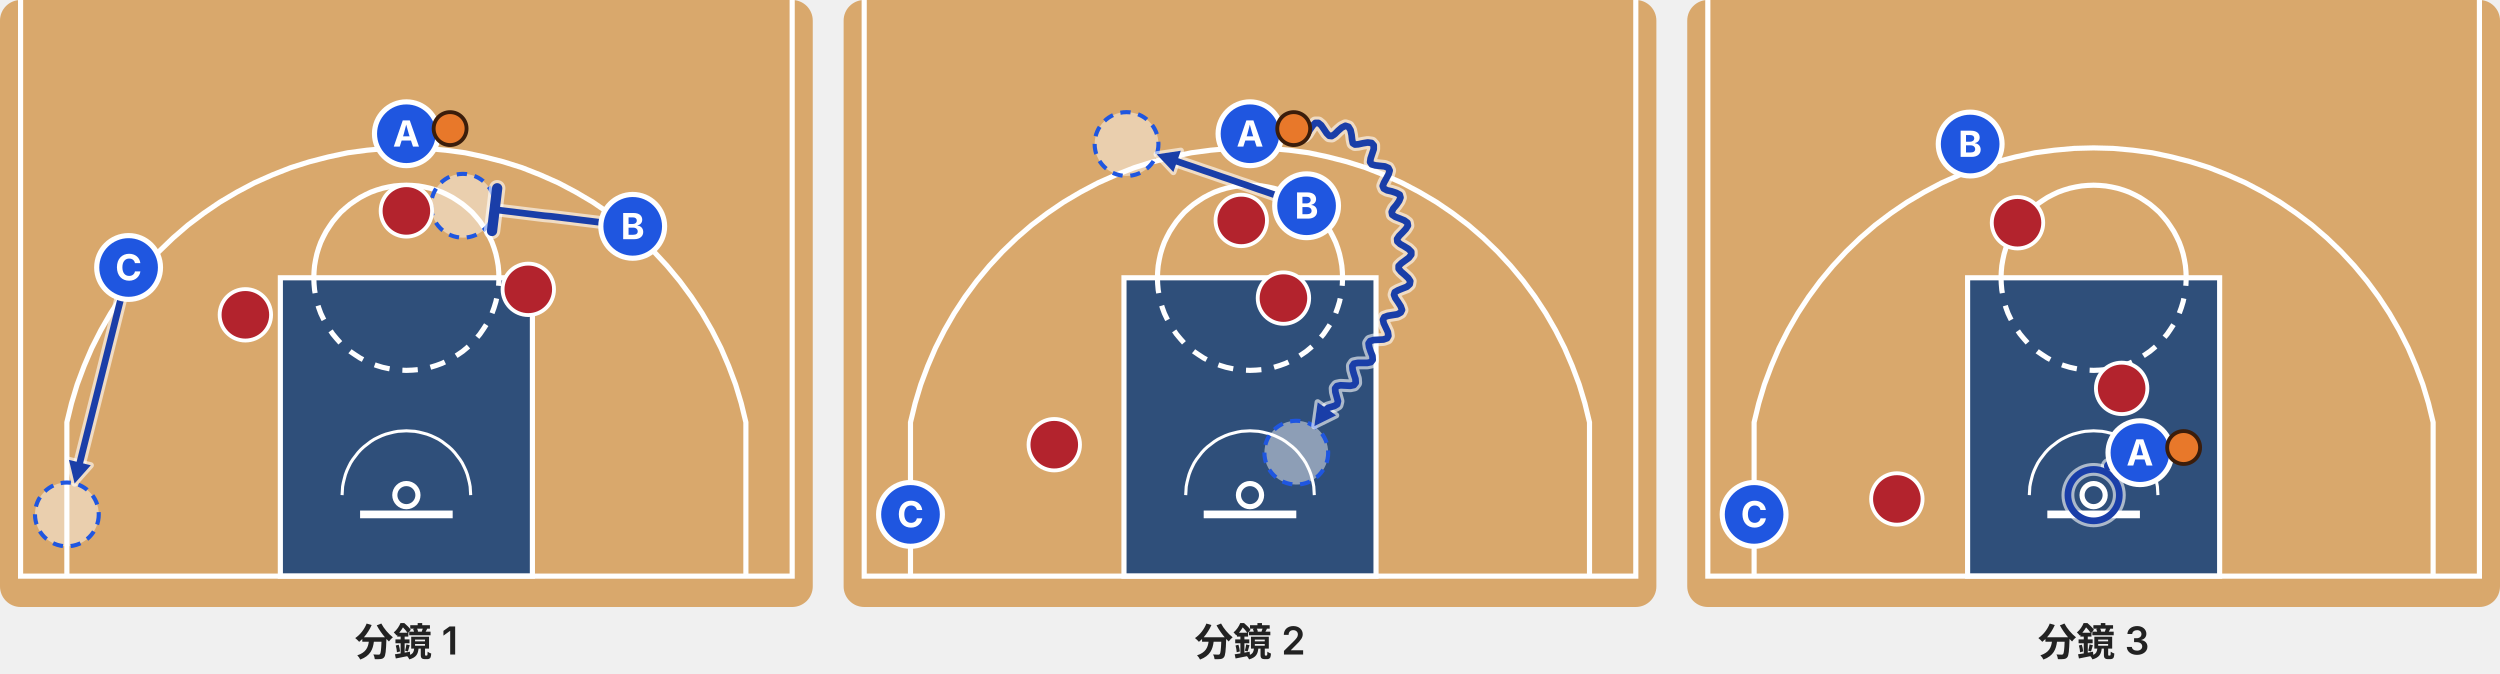
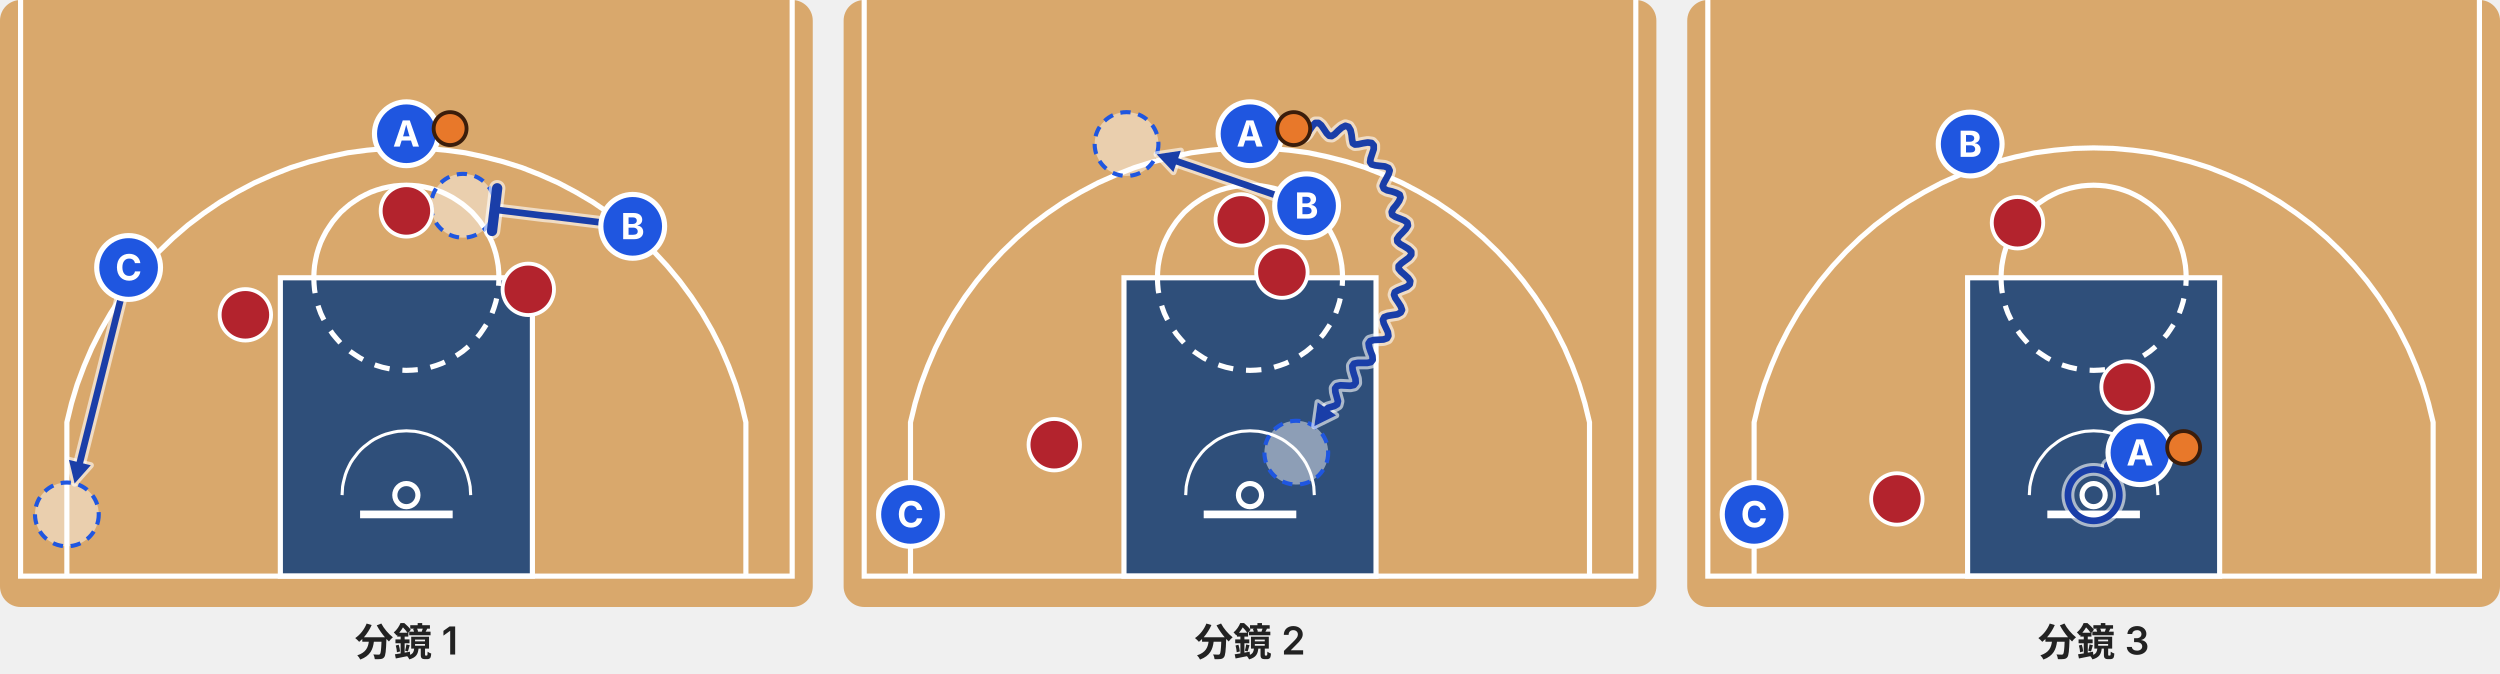
<svg xmlns="http://www.w3.org/2000/svg" viewBox="0 0 972.0 262.0" width="972.0" height="262.0" font-family="-apple-system, 'PingFang TC', 'Noto Sans TC', sans-serif">
  <g transform="translate(0,0)">
    <rect width="316.0" height="236.0" rx="8" fill="#d9a86c" />
    <rect x="109.0" y="108.0" width="98.0" height="116.0" fill="#2f4f7a" stroke="#ffffff" stroke-width="2" />
    <polyline points="8.0,0.0 8.0,224.0 308.0,224.0 308.0,0.0" fill="none" stroke="#ffffff" stroke-width="2" />
    <polyline points="194.0,108.0 193.9,105.6 193.7,103.3 193.3,101.0 192.8,98.7 192.1,96.4 191.3,94.2 190.3,92.1 189.2,90.0 187.9,88.0 186.6,86.1 185.1,84.3 183.5,82.5 181.7,80.9 179.9,79.4 178.0,78.1 176.0,76.8 173.9,75.7 171.8,74.7 169.6,73.9 167.3,73.2 165.0,72.7 162.7,72.3 160.4,72.1 158.0,72.0 155.6,72.1 153.3,72.3 151.0,72.7 148.7,73.2 146.4,73.9 144.2,74.7 142.1,75.7 140.0,76.8 138.0,78.1 136.1,79.4 134.3,80.9 132.5,82.5 130.9,84.3 129.4,86.1 128.1,88.0 126.8,90.0 125.7,92.1 124.7,94.2 123.9,96.4 123.2,98.7 122.7,101.0 122.3,103.3 122.1,105.6 122.0,108.0" fill="none" stroke="#ffffff" stroke-width="2" />
    <polyline points="122.0,108.0 122.1,110.4 122.3,112.7 122.7,115.0 123.2,117.3 123.9,119.6 124.7,121.8 125.7,123.9 126.8,126.0 128.1,128.0 129.4,129.9 130.9,131.7 132.5,133.5 134.3,135.1 136.1,136.6 138.0,137.9 140.0,139.2 142.1,140.3 144.2,141.3 146.4,142.1 148.7,142.8 151.0,143.3 153.3,143.7 155.6,143.9 158.0,144.0 160.4,143.9 162.7,143.7 165.0,143.3 167.3,142.8 169.6,142.1 171.8,141.3 173.9,140.3 176.0,139.2 178.0,137.9 179.9,136.6 181.7,135.1 183.5,133.5 185.1,131.7 186.6,129.9 187.9,128.0 189.2,126.0 190.3,123.9 191.3,121.8 192.1,119.6 192.8,117.3 193.3,115.0 193.7,112.7 193.9,110.4 194.0,108.0" fill="none" stroke="#ffffff" stroke-width="2" stroke-dasharray="6 5" />
    <polyline points="290.0,224.0 290.0,164.2 288.2,156.8 286.0,149.5 283.3,142.3 280.3,135.3 276.8,128.4 273.0,121.8 268.8,115.4 264.3,109.3 259.4,103.4 254.2,97.8 248.7,92.5 242.9,87.5 236.8,82.9 230.5,78.6 223.9,74.7 217.1,71.1 210.1,68.0 203.0,65.2 195.7,62.9 188.3,61.0 180.8,59.4 173.3,58.4 165.6,57.7 158.0,57.5 150.4,57.7 142.7,58.4 135.2,59.4 127.7,61.0 120.3,62.9 113.0,65.2 105.9,68.0 98.9,71.1 92.1,74.7 85.5,78.6 79.2,82.9 73.1,87.5 67.3,92.5 61.8,97.8 56.6,103.4 51.7,109.3 47.2,115.4 43.0,121.8 39.2,128.4 35.7,135.3 32.7,142.3 30.0,149.5 27.8,156.8 26.0,164.2 26.0,224.0" fill="none" stroke="#ffffff" stroke-width="2" />
    <polyline points="183.0,192.5 182.9,190.9 182.8,189.2 182.5,187.6 182.1,186.0 181.7,184.5 181.1,182.9 180.4,181.4 179.7,180.0 178.8,178.6 177.8,177.3 176.8,176.0 175.7,174.8 174.5,173.7 173.2,172.7 171.9,171.7 170.5,170.8 169.1,170.1 167.6,169.4 166.0,168.8 164.5,168.4 162.9,168.0 161.3,167.7 159.6,167.6 158.0,167.5 156.4,167.6 154.7,167.7 153.1,168.0 151.5,168.4 150.0,168.8 148.4,169.4 146.9,170.1 145.5,170.8 144.1,171.7 142.8,172.7 141.5,173.7 140.3,174.8 139.2,176.0 138.2,177.3 137.2,178.6 136.3,180.0 135.6,181.4 134.9,182.9 134.3,184.5 133.9,186.0 133.5,187.6 133.2,189.2 133.1,190.9 133.0,192.5" fill="none" stroke="#ffffff" stroke-width="1.2" />
    <line x1="140.0" y1="200.0" x2="176.0" y2="200.0" stroke="#ffffff" stroke-width="3" />
    <circle cx="158.0" cy="192.5" r="4.5" fill="none" stroke="#ffffff" stroke-width="2" />
    <circle cx="180.0" cy="80.0" r="12.4" fill="#ffffff" fill-opacity="0.45" stroke="#1f56e0" stroke-width="1.6" stroke-dasharray="4 3" />
    <circle cx="26.0" cy="200.0" r="12.4" fill="#ffffff" fill-opacity="0.45" stroke="#1f56e0" stroke-width="1.6" stroke-dasharray="4 3" />
    <polyline points="233.7,86.5 231.3,86.2 228.9,85.9 226.4,85.6 224.0,85.3 221.6,85.0 219.1,84.7 216.7,84.4 214.2,84.1 211.8,83.9 209.3,83.6 206.9,83.3 204.4,83.0 202.0,82.7 199.6,82.4 197.1,82.1 194.7,81.8 192.3,81.5" fill="none" stroke="#ffffff" stroke-width="5.0" stroke-linecap="round" stroke-linejoin="round" stroke-opacity="0.6" fill-opacity="0.6" />
    <line x1="191.3" y1="89.8" x2="193.3" y2="73.2" stroke="#ffffff" stroke-width="6.4" stroke-linecap="round" stroke-opacity="0.6" fill-opacity="0.6" />
    <polyline points="233.7,86.5 231.3,86.2 228.9,85.9 226.4,85.6 224.0,85.3 221.6,85.0 219.1,84.7 216.7,84.4 214.2,84.1 211.8,83.9 209.3,83.6 206.9,83.3 204.4,83.0 202.0,82.7 199.6,82.4 197.1,82.1 194.7,81.8 192.3,81.5" fill="none" stroke="#1a3ea8" stroke-width="2.6" stroke-linecap="round" stroke-linejoin="round" />
    <line x1="191.3" y1="89.8" x2="193.3" y2="73.2" stroke="#1a3ea8" stroke-width="4.0" stroke-linecap="round" />
    <polyline points="47.0,116.0 46.4,118.4 45.8,120.8 45.2,123.2 44.6,125.6 44.0,128.0 43.4,130.4 42.8,132.8 42.2,135.2 41.6,137.6 41.0,140.0 40.4,142.4 39.8,144.8 39.2,147.2 38.6,149.6 38.0,152.0 37.4,154.4 36.8,156.8 36.2,159.2 35.6,161.6 35.0,164.0 34.4,166.4 33.8,168.8 33.2,171.2 32.6,173.6 32.0,176.0 31.4,178.4 30.8,180.8 30.7,181.4" fill="none" stroke="#ffffff" stroke-width="5.0" stroke-linecap="round" stroke-linejoin="round" stroke-opacity="0.6" fill-opacity="0.6" />
    <polygon points="29.0,188.0 35.3,180.9 26.8,178.8" fill="#ffffff" stroke="#ffffff" stroke-width="2.4" stroke-linejoin="round" stroke-opacity="0.6" fill-opacity="0.6" />
    <polyline points="47.0,116.0 46.4,118.4 45.8,120.8 45.2,123.2 44.6,125.6 44.0,128.0 43.4,130.4 42.8,132.8 42.2,135.2 41.6,137.6 41.0,140.0 40.4,142.4 39.8,144.8 39.2,147.2 38.6,149.6 38.0,152.0 37.4,154.4 36.8,156.8 36.2,159.2 35.6,161.6 35.0,164.0 34.4,166.4 33.8,168.8 33.2,171.2 32.6,173.6 32.0,176.0 31.4,178.4 30.8,180.8 30.7,181.4" fill="none" stroke="#1a3ea8" stroke-width="2.6" stroke-linecap="round" stroke-linejoin="round" />
    <polygon points="29.0,188.0 35.3,180.9 26.8,178.8" fill="#1a3ea8" />
    <circle cx="158.0" cy="82.0" r="10.0" fill="#b3232d" stroke="#fff" stroke-width="1.5" />
    <circle cx="205.4" cy="112.5" r="10.0" fill="#b3232d" stroke="#fff" stroke-width="1.5" />
    <circle cx="95.4" cy="122.4" r="10.0" fill="#b3232d" stroke="#fff" stroke-width="1.5" />
    <circle cx="158.0" cy="52.0" r="12.4" fill="#1f56e0" stroke="#fff" stroke-width="2" />
    <text x="158.0" y="57.0" font-size="14" font-weight="700" fill="#fff" text-anchor="middle">A</text>
    <circle cx="246.0" cy="88.0" r="12.4" fill="#1f56e0" stroke="#fff" stroke-width="2" />
    <text x="246.0" y="93.0" font-size="14" font-weight="700" fill="#fff" text-anchor="middle">B</text>
    <circle cx="50.0" cy="104.0" r="12.4" fill="#1f56e0" stroke="#fff" stroke-width="2" />
    <text x="50.0" y="109.0" font-size="14" font-weight="700" fill="#fff" text-anchor="middle">C</text>
    <circle cx="175.0" cy="50.0" r="6.4" fill="#e8782a" stroke="#3b1d0b" stroke-width="1.5" />
    <text x="158.0" y="255.0" font-size="15" font-weight="600" fill="#222" text-anchor="middle">分鏡 1</text>
  </g>
  <g transform="translate(328,0)">
    <rect width="316.0" height="236.0" rx="8" fill="#d9a86c" />
    <rect x="109.0" y="108.0" width="98.0" height="116.0" fill="#2f4f7a" stroke="#ffffff" stroke-width="2" />
    <polyline points="8.0,0.0 8.0,224.0 308.0,224.0 308.0,0.0" fill="none" stroke="#ffffff" stroke-width="2" />
    <polyline points="194.0,108.0 193.9,105.6 193.7,103.3 193.3,101.0 192.8,98.7 192.1,96.4 191.3,94.2 190.3,92.1 189.2,90.0 187.9,88.0 186.6,86.1 185.1,84.3 183.5,82.5 181.7,80.9 179.9,79.4 178.0,78.1 176.0,76.8 173.9,75.7 171.8,74.7 169.6,73.9 167.3,73.2 165.0,72.7 162.7,72.3 160.4,72.1 158.0,72.0 155.6,72.1 153.3,72.3 151.0,72.7 148.7,73.2 146.4,73.9 144.2,74.7 142.1,75.7 140.0,76.8 138.0,78.1 136.1,79.4 134.3,80.9 132.5,82.5 130.9,84.3 129.4,86.1 128.1,88.0 126.8,90.0 125.7,92.1 124.7,94.2 123.9,96.4 123.2,98.7 122.7,101.0 122.3,103.3 122.1,105.6 122.0,108.0" fill="none" stroke="#ffffff" stroke-width="2" />
    <polyline points="122.0,108.0 122.1,110.4 122.3,112.7 122.7,115.0 123.2,117.3 123.9,119.6 124.7,121.8 125.7,123.9 126.8,126.0 128.1,128.0 129.4,129.9 130.9,131.7 132.5,133.5 134.3,135.1 136.1,136.6 138.0,137.9 140.0,139.2 142.1,140.3 144.2,141.3 146.4,142.1 148.7,142.8 151.0,143.3 153.3,143.7 155.6,143.9 158.0,144.0 160.4,143.9 162.7,143.7 165.0,143.3 167.3,142.8 169.6,142.1 171.8,141.3 173.9,140.3 176.0,139.2 178.0,137.9 179.9,136.6 181.7,135.1 183.5,133.5 185.1,131.7 186.6,129.9 187.9,128.0 189.2,126.0 190.3,123.9 191.3,121.8 192.1,119.6 192.8,117.3 193.3,115.0 193.7,112.7 193.9,110.4 194.0,108.0" fill="none" stroke="#ffffff" stroke-width="2" stroke-dasharray="6 5" />
    <polyline points="290.0,224.0 290.0,164.2 288.2,156.8 286.0,149.5 283.3,142.3 280.3,135.3 276.8,128.4 273.0,121.8 268.8,115.4 264.3,109.3 259.4,103.4 254.2,97.8 248.7,92.5 242.9,87.5 236.8,82.9 230.5,78.6 223.9,74.7 217.1,71.1 210.1,68.0 203.0,65.2 195.7,62.9 188.3,61.0 180.8,59.4 173.3,58.4 165.6,57.7 158.0,57.5 150.4,57.7 142.7,58.4 135.2,59.4 127.7,61.0 120.3,62.9 113.0,65.2 105.9,68.0 98.9,71.1 92.1,74.7 85.5,78.6 79.2,82.9 73.1,87.5 67.3,92.5 61.8,97.8 56.6,103.4 51.7,109.3 47.2,115.4 43.0,121.8 39.2,128.4 35.7,135.3 32.7,142.3 30.0,149.5 27.8,156.8 26.0,164.2 26.0,224.0" fill="none" stroke="#ffffff" stroke-width="2" />
    <polyline points="183.0,192.5 182.9,190.9 182.8,189.2 182.5,187.6 182.1,186.0 181.7,184.5 181.1,182.9 180.4,181.4 179.7,180.0 178.8,178.6 177.8,177.3 176.8,176.0 175.7,174.8 174.5,173.7 173.2,172.7 171.9,171.7 170.5,170.8 169.1,170.1 167.6,169.4 166.0,168.8 164.5,168.4 162.9,168.0 161.3,167.7 159.6,167.6 158.0,167.5 156.4,167.6 154.7,167.7 153.1,168.0 151.5,168.4 150.0,168.8 148.4,169.4 146.9,170.1 145.5,170.8 144.1,171.7 142.8,172.7 141.5,173.7 140.3,174.8 139.2,176.0 138.2,177.3 137.2,178.6 136.3,180.0 135.6,181.4 134.9,182.9 134.3,184.5 133.9,186.0 133.5,187.6 133.2,189.2 133.1,190.9 133.0,192.5" fill="none" stroke="#ffffff" stroke-width="1.2" />
    <line x1="140.0" y1="200.0" x2="176.0" y2="200.0" stroke="#ffffff" stroke-width="3" />
    <circle cx="158.0" cy="192.5" r="4.5" fill="none" stroke="#ffffff" stroke-width="2" />
    <circle cx="176.0" cy="176.0" r="12.4" fill="#ffffff" fill-opacity="0.45" stroke="#1f56e0" stroke-width="1.6" stroke-dasharray="4 3" />
    <circle cx="110.0" cy="56.0" r="12.4" fill="#ffffff" fill-opacity="0.45" stroke="#1f56e0" stroke-width="1.6" stroke-dasharray="4 3" />
    <polyline points="170.4,51.4 171.4,51.1 172.5,50.4 173.5,49.9 174.7,50.0 175.8,50.8 177.1,52.2 178.3,53.1 179.3,53.0 180.3,52.0 181.3,50.4 182.4,48.8 183.4,47.8 184.6,47.8 185.7,48.7 186.8,50.3 187.8,51.8 188.8,52.8 189.8,52.9 191.0,52.1 192.3,50.8 193.7,49.6 195.1,48.9 196.3,49.3 197.1,50.6 197.5,52.5 197.7,54.3 198.0,55.7 198.8,56.2 200.1,56.1 201.9,55.7 203.8,55.4 205.3,55.6 206.1,56.5 206.1,58.0 205.5,59.8 204.9,61.6 204.7,63.0 205.3,63.9 206.7,64.3 208.5,64.5 210.4,64.7 211.8,65.3 212.3,66.3 211.9,67.7 211.0,69.4 210.1,71.0 209.6,72.3 210.0,73.3 211.3,74.0 213.1,74.4 214.9,75.0 216.2,75.7 216.5,76.8 216.0,78.1 214.9,79.7 213.7,81.1 213.1,82.4 213.3,83.5 214.5,84.3 216.3,85.0 218.0,85.7 219.2,86.6 219.4,87.7 218.6,89.0 217.3,90.4 216.0,91.7 215.2,92.9 215.3,93.9 216.4,94.9 218.0,95.8 219.6,96.8 220.7,97.9 220.7,99.0 219.8,100.2 218.3,101.3 216.8,102.4 215.8,103.4 215.8,104.5 216.7,105.6 218.1,106.8 219.5,108.1 220.3,109.3 220.1,110.5 219.0,111.5 217.2,112.2 215.5,112.9 214.3,113.6 214.0,114.6 214.5,115.9 215.6,117.5 216.6,119.1 217.1,120.5 216.6,121.5 215.3,122.2 213.4,122.5 211.6,122.8 210.2,123.3 209.7,124.3 210.0,125.7 210.8,127.4 211.6,129.1 211.8,130.6 211.3,131.5 209.9,132.0 208.0,132.1 206.1,132.2 204.7,132.6 204.1,133.5 204.3,134.9 204.9,136.7 205.6,138.4 205.7,139.9 205.0,140.8 203.6,141.1 201.7,141.1 199.9,141.1 198.4,141.4 197.8,142.3 197.9,143.7 198.4,145.5 199.0,147.3 199.1,148.8 198.4,149.7 197.0,150.0 195.1,149.9 193.2,149.8 191.8,150.1 191.1,151.0 191.2,152.4 191.7,154.2 192.2,156.0 191.9,157.2 190.9,157.8 189.6,158.2 188.3,158.6 187.5,159.3 187.0,160.3" fill="none" stroke="#ffffff" stroke-width="5.0" stroke-linecap="round" stroke-linejoin="round" stroke-opacity="0.6" fill-opacity="0.6" />
    <polygon points="183.0,165.7 191.5,161.5 184.3,156.4" fill="#ffffff" stroke="#ffffff" stroke-width="2.4" stroke-linejoin="round" stroke-opacity="0.6" fill-opacity="0.6" />
    <polyline points="170.4,51.4 171.4,51.1 172.5,50.4 173.5,49.9 174.7,50.0 175.8,50.8 177.1,52.2 178.3,53.1 179.3,53.0 180.3,52.0 181.3,50.4 182.4,48.8 183.4,47.8 184.6,47.8 185.7,48.7 186.8,50.3 187.8,51.8 188.8,52.8 189.8,52.9 191.0,52.1 192.3,50.8 193.7,49.6 195.1,48.9 196.3,49.3 197.1,50.6 197.5,52.5 197.7,54.3 198.0,55.7 198.8,56.2 200.1,56.1 201.9,55.7 203.8,55.4 205.3,55.6 206.1,56.5 206.1,58.0 205.5,59.8 204.9,61.6 204.7,63.0 205.3,63.9 206.7,64.3 208.5,64.5 210.4,64.7 211.8,65.3 212.3,66.3 211.9,67.7 211.0,69.4 210.1,71.0 209.6,72.3 210.0,73.3 211.3,74.0 213.1,74.4 214.9,75.0 216.2,75.7 216.5,76.8 216.0,78.1 214.9,79.7 213.7,81.1 213.1,82.4 213.3,83.5 214.5,84.3 216.3,85.0 218.0,85.7 219.2,86.6 219.4,87.7 218.6,89.0 217.3,90.4 216.0,91.7 215.2,92.9 215.3,93.9 216.4,94.9 218.0,95.8 219.6,96.8 220.7,97.9 220.7,99.0 219.8,100.2 218.3,101.3 216.8,102.4 215.8,103.4 215.8,104.5 216.7,105.6 218.1,106.8 219.5,108.1 220.3,109.3 220.1,110.5 219.0,111.5 217.2,112.2 215.5,112.9 214.3,113.6 214.0,114.6 214.5,115.9 215.6,117.5 216.6,119.1 217.1,120.5 216.6,121.5 215.3,122.2 213.4,122.5 211.6,122.8 210.2,123.3 209.7,124.3 210.0,125.7 210.8,127.4 211.6,129.1 211.8,130.6 211.3,131.5 209.9,132.0 208.0,132.1 206.1,132.2 204.7,132.6 204.1,133.5 204.3,134.9 204.9,136.7 205.6,138.4 205.7,139.9 205.0,140.8 203.6,141.1 201.7,141.1 199.9,141.1 198.4,141.4 197.8,142.3 197.9,143.7 198.4,145.5 199.0,147.3 199.1,148.8 198.4,149.7 197.0,150.0 195.1,149.9 193.2,149.8 191.8,150.1 191.1,151.0 191.2,152.4 191.7,154.2 192.2,156.0 191.9,157.2 190.9,157.8 189.6,158.2 188.3,158.6 187.5,159.3 187.0,160.3" fill="none" stroke="#1a3ea8" stroke-width="2.6" stroke-linecap="round" stroke-linejoin="round" />
    <polygon points="183.0,165.7 191.5,161.5 184.3,156.4" fill="#1a3ea8" />
    <polyline points="168.3,76.0 166.0,75.2 163.7,74.4 161.3,73.6 159.0,72.8 156.7,72.0 154.3,71.2 152.0,70.4 149.7,69.6 147.3,68.8 145.0,68.0 142.7,67.2 140.3,66.4 138.0,65.6 135.7,64.8 133.3,64.0 131.0,63.2 128.7,62.4 128.2,62.2" fill="none" stroke="#ffffff" stroke-width="5.0" stroke-linecap="round" stroke-linejoin="round" stroke-opacity="0.6" fill-opacity="0.6" />
    <polygon points="121.7,60.0 128.2,66.9 131.1,58.6" fill="#ffffff" stroke="#ffffff" stroke-width="2.4" stroke-linejoin="round" stroke-opacity="0.6" fill-opacity="0.6" />
    <polyline points="168.3,76.0 166.0,75.2 163.7,74.4 161.3,73.6 159.0,72.8 156.7,72.0 154.3,71.2 152.0,70.4 149.7,69.6 147.3,68.8 145.0,68.0 142.7,67.2 140.3,66.4 138.0,65.6 135.7,64.8 133.3,64.0 131.0,63.2 128.7,62.4 128.2,62.2" fill="none" stroke="#1a3ea8" stroke-width="2.6" stroke-linecap="round" stroke-linejoin="round" />
    <polygon points="121.7,60.0 128.2,66.9 131.1,58.6" fill="#1a3ea8" />
-     <circle cx="154.6" cy="85.7" r="10.0" fill="#b3232d" stroke="#fff" stroke-width="1.5" />
-     <circle cx="171.0" cy="115.9" r="10.0" fill="#b3232d" stroke="#fff" stroke-width="1.5" />
+     <circle cx="154.6" cy="85.5" r="10.0" fill="#b3232d" stroke="#fff" stroke-width="1.5" />
+     <circle cx="170.4" cy="105.8" r="10.0" fill="#b3232d" stroke="#fff" stroke-width="1.5" />
    <circle cx="81.9" cy="172.9" r="10.0" fill="#b3232d" stroke="#fff" stroke-width="1.5" />
    <circle cx="158.0" cy="52.0" r="12.4" fill="#1f56e0" stroke="#fff" stroke-width="2" />
    <text x="158.0" y="57.0" font-size="14" font-weight="700" fill="#fff" text-anchor="middle">A</text>
    <circle cx="180.0" cy="80.0" r="12.4" fill="#1f56e0" stroke="#fff" stroke-width="2" />
    <text x="180.0" y="85.0" font-size="14" font-weight="700" fill="#fff" text-anchor="middle">B</text>
    <circle cx="26.0" cy="200.0" r="12.4" fill="#1f56e0" stroke="#fff" stroke-width="2" />
    <text x="26.0" y="205.0" font-size="14" font-weight="700" fill="#fff" text-anchor="middle">C</text>
    <circle cx="175.0" cy="50.0" r="6.4" fill="#e8782a" stroke="#3b1d0b" stroke-width="1.5" />
    <text x="158.0" y="255.0" font-size="15" font-weight="600" fill="#222" text-anchor="middle">分鏡 2</text>
  </g>
  <g transform="translate(656,0)">
    <rect width="316.0" height="236.0" rx="8" fill="#d9a86c" />
    <rect x="109.0" y="108.0" width="98.0" height="116.0" fill="#2f4f7a" stroke="#ffffff" stroke-width="2" />
    <polyline points="8.0,0.0 8.0,224.0 308.0,224.0 308.0,0.0" fill="none" stroke="#ffffff" stroke-width="2" />
    <polyline points="194.0,108.0 193.9,105.6 193.7,103.3 193.3,101.0 192.8,98.7 192.1,96.4 191.3,94.2 190.3,92.1 189.2,90.0 187.9,88.0 186.6,86.1 185.1,84.3 183.5,82.5 181.7,80.9 179.9,79.4 178.0,78.1 176.0,76.8 173.9,75.7 171.8,74.7 169.6,73.9 167.3,73.2 165.0,72.7 162.7,72.3 160.4,72.1 158.0,72.0 155.6,72.1 153.3,72.3 151.0,72.7 148.7,73.2 146.4,73.9 144.2,74.7 142.1,75.7 140.0,76.8 138.0,78.1 136.1,79.4 134.3,80.9 132.5,82.5 130.9,84.3 129.4,86.1 128.1,88.0 126.8,90.0 125.7,92.1 124.7,94.2 123.9,96.4 123.2,98.7 122.7,101.0 122.3,103.3 122.1,105.6 122.0,108.0" fill="none" stroke="#ffffff" stroke-width="2" />
    <polyline points="122.0,108.0 122.1,110.4 122.3,112.7 122.7,115.0 123.2,117.3 123.9,119.6 124.7,121.8 125.7,123.9 126.8,126.0 128.1,128.0 129.4,129.9 130.9,131.7 132.5,133.5 134.3,135.1 136.1,136.6 138.0,137.9 140.0,139.2 142.1,140.3 144.2,141.3 146.4,142.1 148.7,142.8 151.0,143.3 153.3,143.7 155.6,143.9 158.0,144.0 160.4,143.9 162.7,143.7 165.0,143.3 167.3,142.8 169.6,142.1 171.8,141.3 173.9,140.3 176.0,139.2 178.0,137.9 179.9,136.6 181.7,135.1 183.5,133.5 185.1,131.7 186.6,129.9 187.9,128.0 189.2,126.0 190.3,123.9 191.3,121.8 192.1,119.6 192.8,117.3 193.3,115.0 193.7,112.7 193.9,110.4 194.0,108.0" fill="none" stroke="#ffffff" stroke-width="2" stroke-dasharray="6 5" />
    <polyline points="290.0,224.0 290.0,164.2 288.2,156.8 286.0,149.5 283.3,142.3 280.3,135.3 276.8,128.4 273.0,121.8 268.8,115.4 264.3,109.3 259.4,103.4 254.2,97.8 248.7,92.5 242.9,87.5 236.8,82.9 230.5,78.6 223.9,74.7 217.1,71.1 210.1,68.0 203.0,65.2 195.7,62.9 188.3,61.0 180.8,59.4 173.3,58.4 165.6,57.7 158.0,57.5 150.4,57.7 142.7,58.4 135.2,59.4 127.7,61.0 120.3,62.9 113.0,65.2 105.9,68.0 98.9,71.1 92.1,74.7 85.5,78.6 79.2,82.9 73.1,87.5 67.3,92.5 61.8,97.8 56.6,103.4 51.7,109.3 47.2,115.4 43.0,121.8 39.2,128.4 35.7,135.3 32.7,142.3 30.0,149.5 27.8,156.8 26.0,164.2 26.0,224.0" fill="none" stroke="#ffffff" stroke-width="2" />
    <polyline points="183.0,192.5 182.9,190.9 182.8,189.2 182.5,187.6 182.1,186.0 181.7,184.5 181.1,182.9 180.4,181.4 179.7,180.0 178.8,178.6 177.8,177.3 176.8,176.0 175.7,174.8 174.5,173.7 173.2,172.7 171.9,171.7 170.5,170.8 169.1,170.1 167.6,169.4 166.0,168.8 164.5,168.4 162.9,168.0 161.3,167.7 159.6,167.6 158.0,167.5 156.4,167.6 154.7,167.7 153.1,168.0 151.5,168.4 150.0,168.8 148.4,169.4 146.9,170.1 145.5,170.8 144.1,171.7 142.8,172.7 141.5,173.7 140.3,174.8 139.2,176.0 138.2,177.3 137.2,178.6 136.3,180.0 135.6,181.4 134.9,182.9 134.3,184.5 133.9,186.0 133.5,187.6 133.2,189.2 133.1,190.9 133.0,192.5" fill="none" stroke="#ffffff" stroke-width="1.2" />
    <line x1="140.0" y1="200.0" x2="176.0" y2="200.0" stroke="#ffffff" stroke-width="3" />
    <circle cx="158.0" cy="192.5" r="4.5" fill="none" stroke="#ffffff" stroke-width="2" />
    <polyline points="164.6,180.6 164.0,181.0 162.7,182.5 162.2,183.4" fill="none" stroke="#ffffff" stroke-width="6.0" stroke-linecap="round" stroke-linejoin="round" stroke-opacity="0.6" fill-opacity="0.6" stroke-dasharray="1 6" />
    <circle cx="158.0" cy="192.5" r="10.0" fill="none" stroke="#ffffff" stroke-width="5.0" stroke-opacity="0.6" fill-opacity="0.6" />
    <polyline points="164.6,180.6 164.0,181.0 162.7,182.5 162.2,183.4" fill="none" stroke="#1a3ea8" stroke-width="3.6" stroke-linecap="round" stroke-linejoin="round" stroke-dasharray="1 6" />
    <circle cx="158.0" cy="192.5" r="10.0" fill="none" stroke="#1a3ea8" stroke-width="2.6" />
    <circle cx="128.4" cy="86.6" r="10.0" fill="#b3232d" stroke="#fff" stroke-width="1.5" />
-     <circle cx="168.9" cy="151.0" r="10.0" fill="#b3232d" stroke="#fff" stroke-width="1.5" />
+     <circle cx="171.0" cy="150.5" r="10.0" fill="#b3232d" stroke="#fff" stroke-width="1.5" />
    <circle cx="81.5" cy="194.0" r="10.0" fill="#b3232d" stroke="#fff" stroke-width="1.5" />
    <circle cx="176.0" cy="176.0" r="12.4" fill="#1f56e0" stroke="#fff" stroke-width="2" />
    <text x="176.0" y="181.0" font-size="14" font-weight="700" fill="#fff" text-anchor="middle">A</text>
    <circle cx="110.0" cy="56.0" r="12.4" fill="#1f56e0" stroke="#fff" stroke-width="2" />
    <text x="110.0" y="61.0" font-size="14" font-weight="700" fill="#fff" text-anchor="middle">B</text>
    <circle cx="26.0" cy="200.0" r="12.4" fill="#1f56e0" stroke="#fff" stroke-width="2" />
    <text x="26.0" y="205.0" font-size="14" font-weight="700" fill="#fff" text-anchor="middle">C</text>
    <circle cx="193.0" cy="174.0" r="6.4" fill="#e8782a" stroke="#3b1d0b" stroke-width="1.5" />
    <text x="158.0" y="255.0" font-size="15" font-weight="600" fill="#222" text-anchor="middle">分鏡 3</text>
  </g>
</svg>
